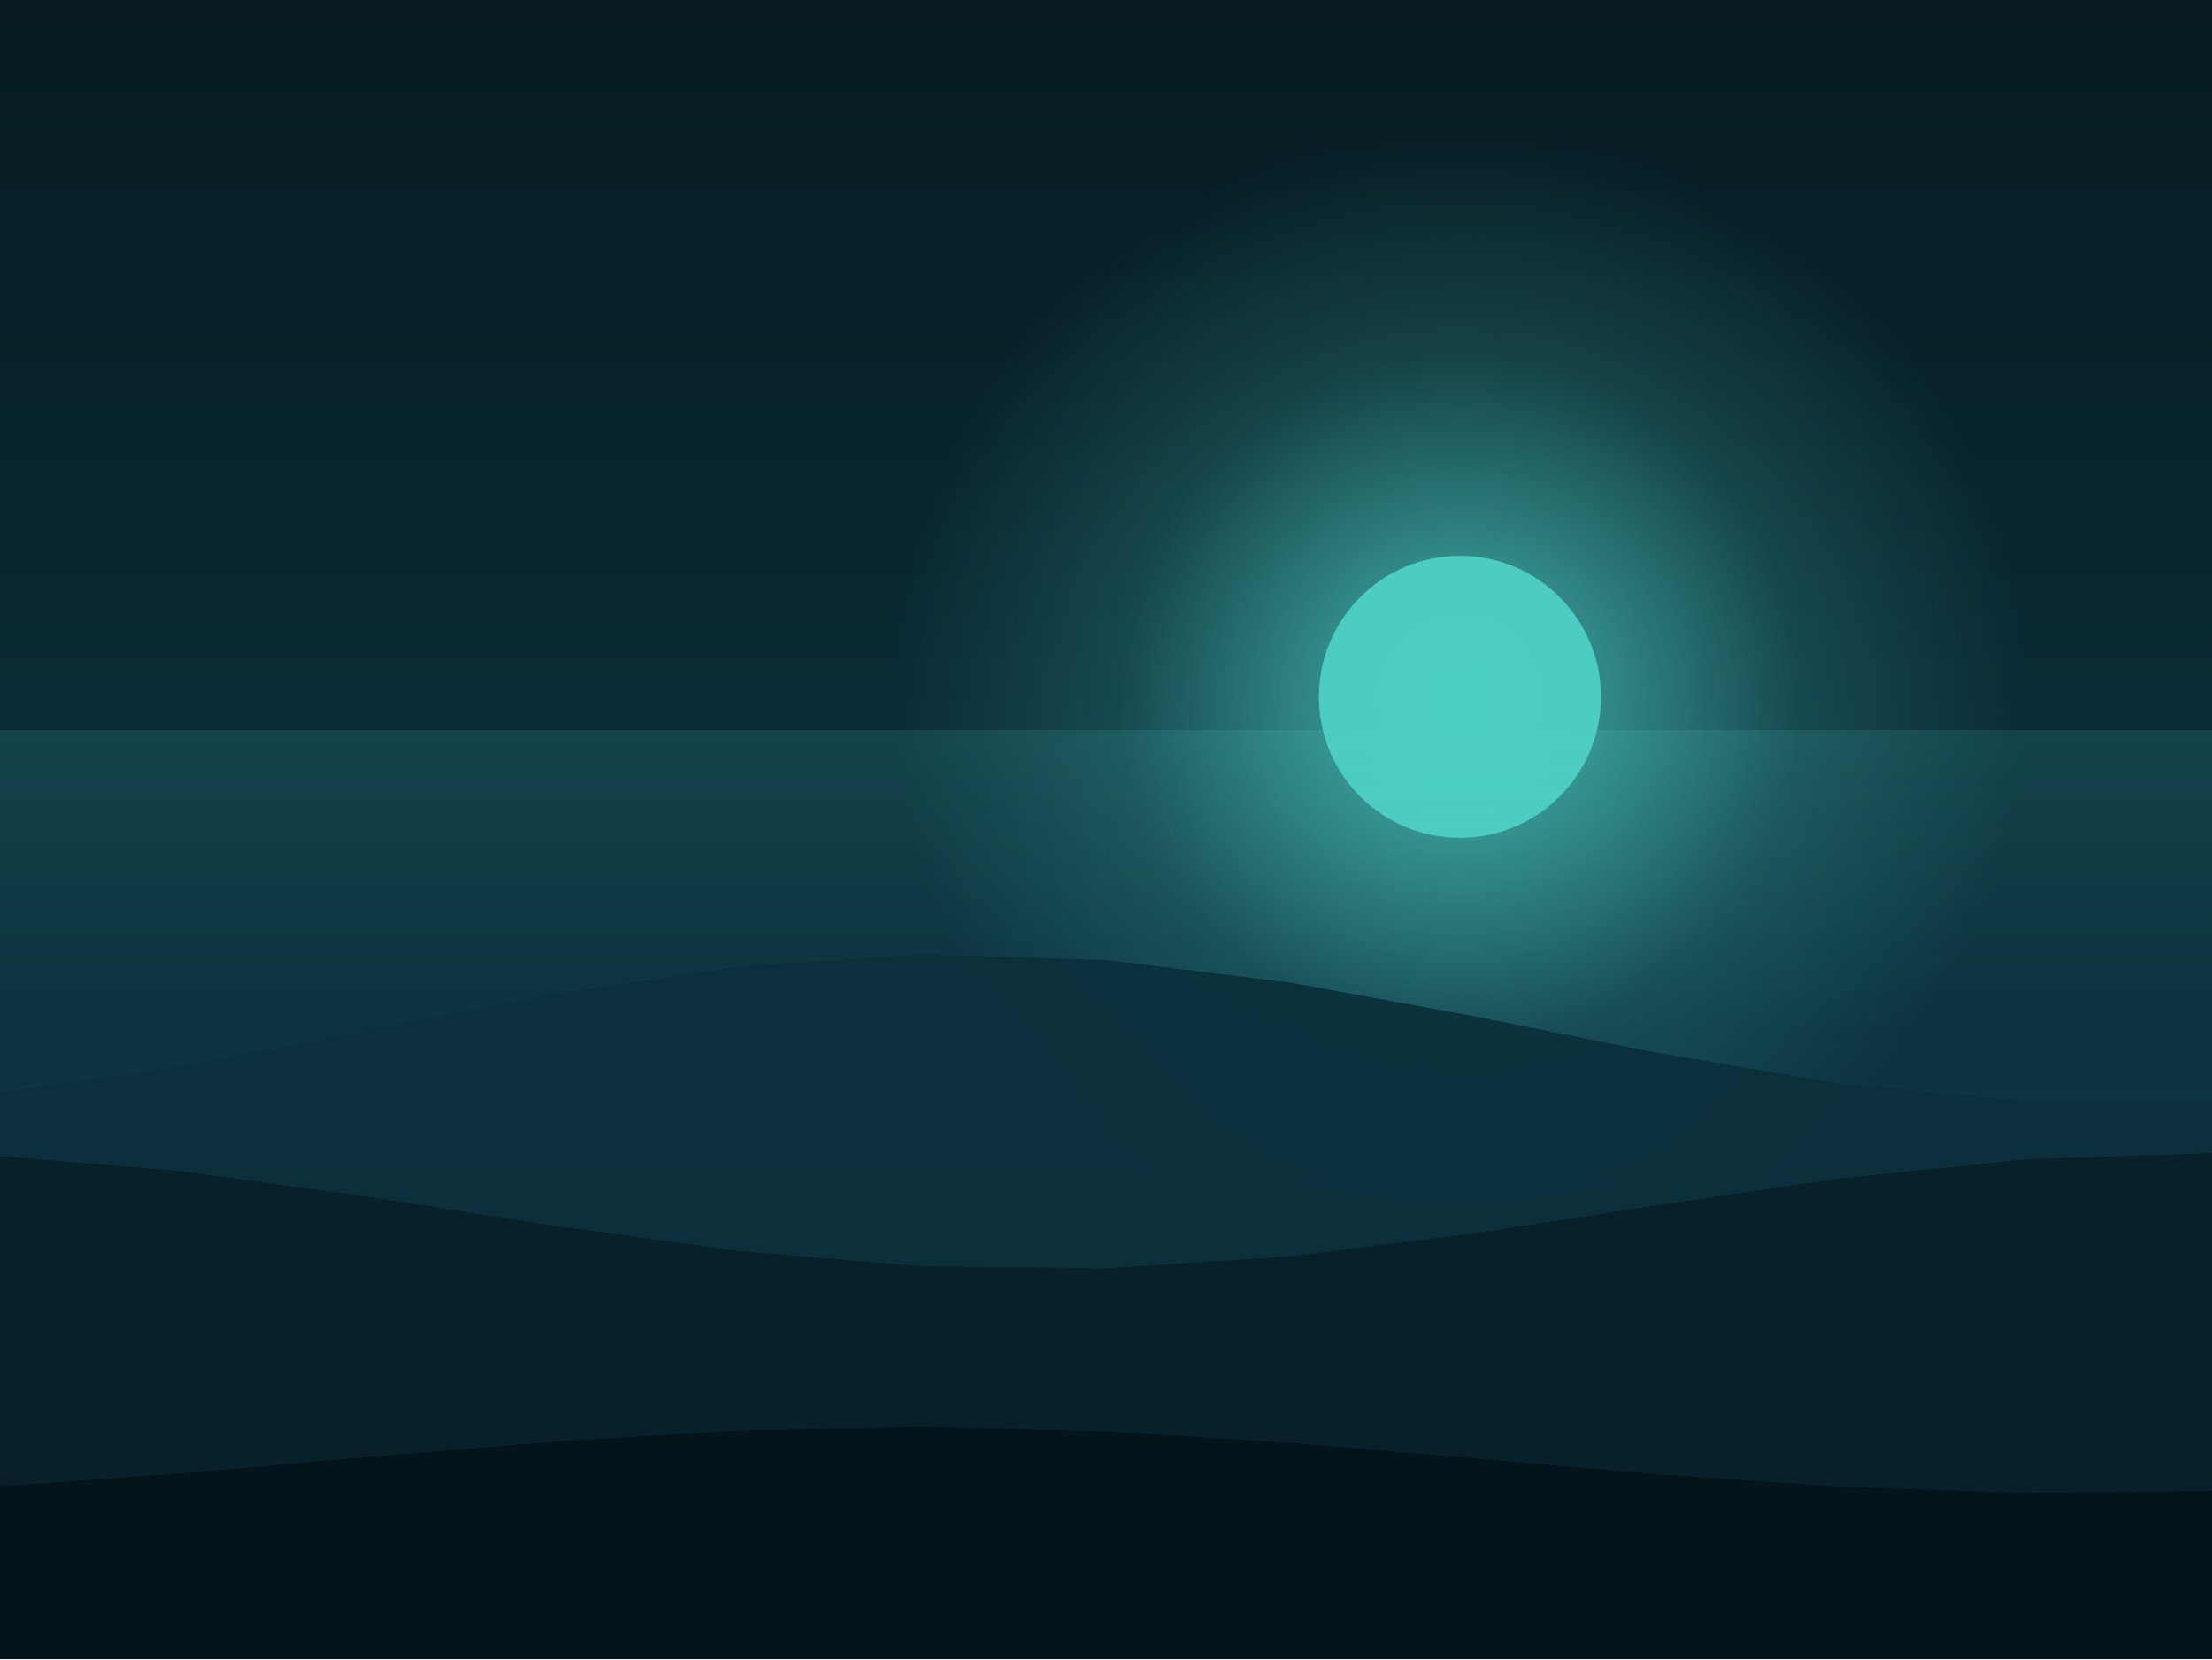
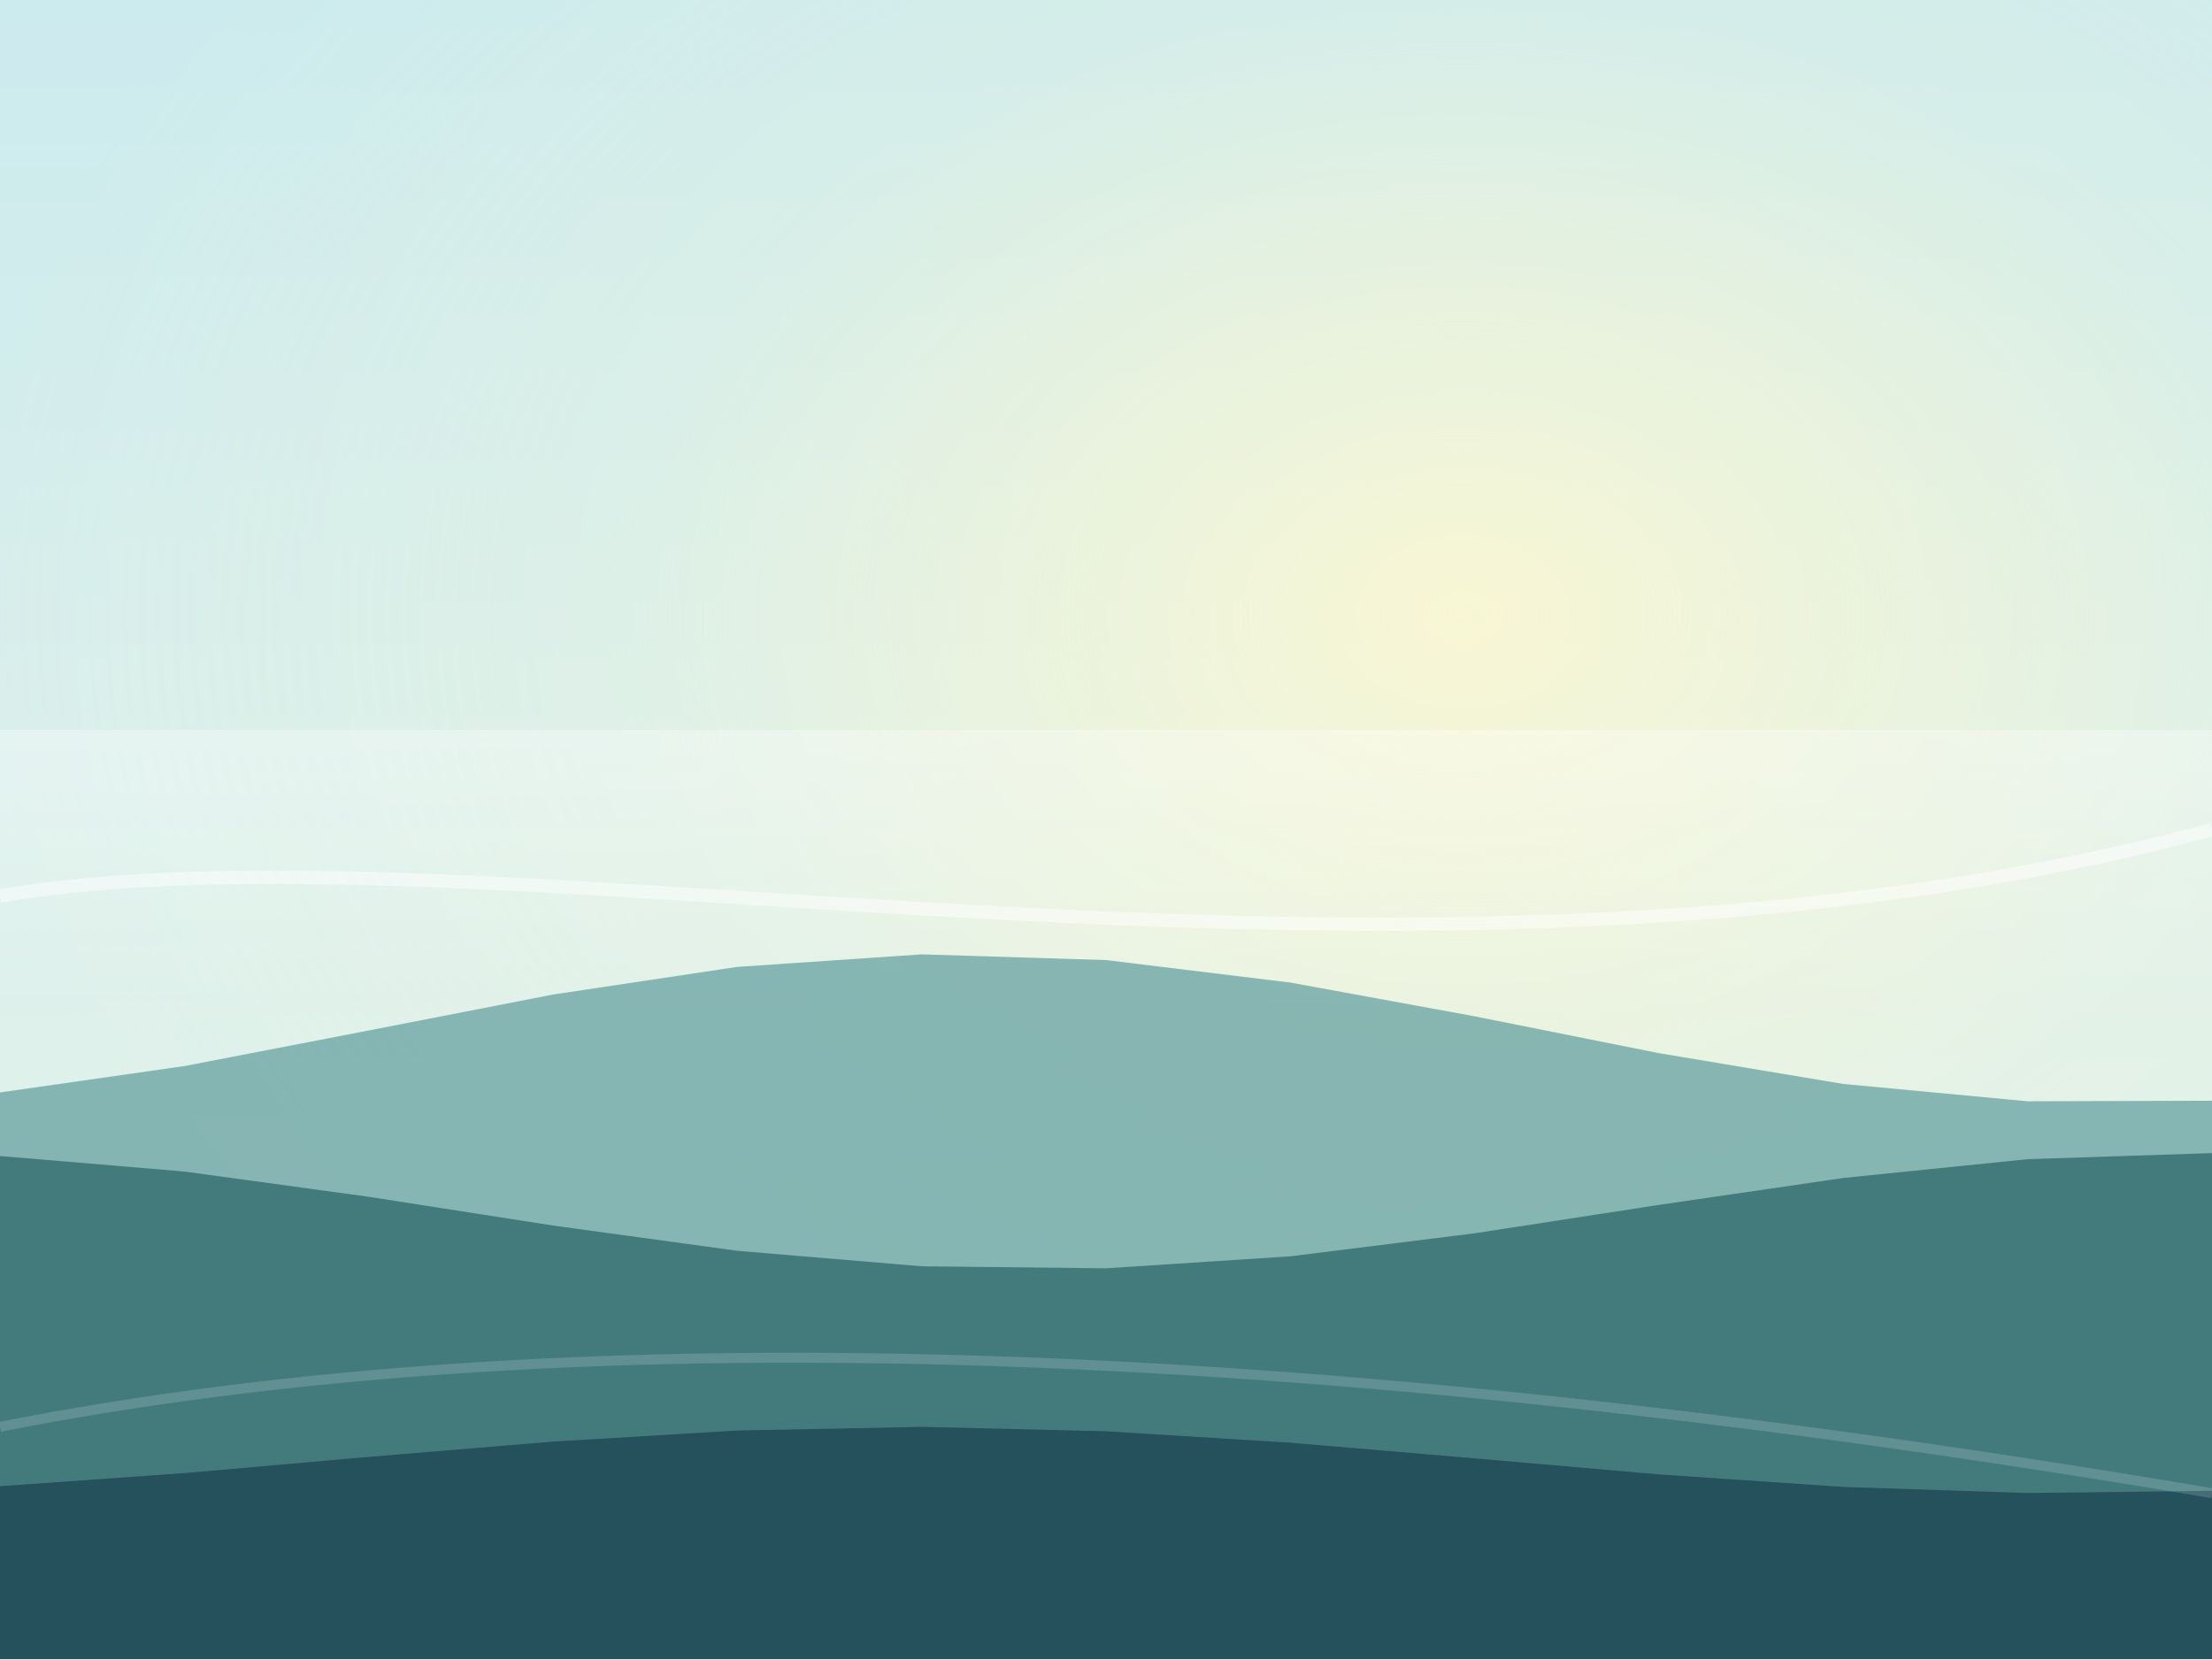
<svg xmlns="http://www.w3.org/2000/svg" viewBox="0 0 1200 900" width="1200" height="900" role="img" aria-label="여행 사진 자리표시자">
  <defs>
    <linearGradient id="sky" x1="0" y1="0" x2="0" y2="1">
-       <stop offset="0%" stop-color="#061a20" />
-       <stop offset="100%" stop-color="#0f4152" />
+       <stop offset="0%" stop-color="#ccebee" />
+       <stop offset="100%" stop-color="#e9f4e9" />
    </linearGradient>
-     <radialGradient id="glow" cx="50%" cy="50%" r="50%">
-       <stop offset="0%" stop-color="#4fd1c5" stop-opacity="0.85" />
-       <stop offset="60%" stop-color="#4fd1c5" stop-opacity="0.18" />
-       <stop offset="100%" stop-color="#4fd1c5" stop-opacity="0" />
+     <radialGradient id="glow" cx="66%" cy="37%" r="68%">
+       <stop offset="0%" stop-color="#fff8cf" stop-opacity="0.82" />
+       <stop offset="55%" stop-color="#fff8cf" stop-opacity="0.16" />
+       <stop offset="100%" stop-color="#fff8cf" stop-opacity="0" />
    </radialGradient>
    <linearGradient id="haze" x1="0" y1="0" x2="0" y2="1">
-       <stop offset="0%" stop-color="#4fd1c5" stop-opacity="0.14" />
-       <stop offset="100%" stop-color="#4fd1c5" stop-opacity="0" />
+       <stop offset="0%" stop-color="#ffffff" stop-opacity="0.3" />
+       <stop offset="100%" stop-color="#ffffff" stop-opacity="0" />
    </linearGradient>
  </defs>
  <rect width="1200" height="900" fill="url(#sky)" />
-   <circle cx="792.0" cy="378.0" r="306.0" fill="url(#glow)" />
-   <circle cx="792.0" cy="378.0" r="76.5" fill="#4fd1c5" opacity="0.92" />
+   <rect width="1200" height="900" fill="url(#glow)" />
  <rect y="396.0" width="1200" height="162.0" fill="url(#haze)" />
-   <polygon points="0.0,592.6 100.0,578.3 200.0,559.0 300.0,539.5 400.0,524.5 500.0,517.7 600.0,520.8 700.0,533.0 800.0,551.3 900.0,571.3 1000.0,588.0 1100.0,597.4 1200.0,597.1 1200,900 0,900" fill="#0a2f3c" opacity="0.95" />
-   <polygon points="0.0,627.1 100.0,635.5 200.0,649.2 300.0,664.8 400.0,678.5 500.0,686.9 600.0,688.0 700.0,681.5 800.0,669.0 900.0,653.6 1000.0,639.0 1100.0,628.8 1200.0,625.5 1200,900 0,900" fill="#07202a" />
-   <polygon points="0.0,806.2 100.0,799.1 200.0,790.3 300.0,782.0 400.0,776.0 500.0,774.0 600.0,776.4 700.0,782.6 800.0,791.1 900.0,799.8 1000.0,806.6 1100.0,809.9 1200.0,808.7 1200,900 0,900" fill="#04141b" />
+   <path d="M0 486.0 C 264.0 441.0, 768.0 567.0, 1200 450.0" fill="none" stroke="#ffffff" stroke-opacity="0.48" stroke-width="7.2" />
+   <polygon points="0.0,592.6 100.0,578.3 200.0,559.0 300.0,539.5 400.0,524.5 500.0,517.7 600.0,520.8 700.0,533.0 800.0,551.3 900.0,571.3 1000.0,588.0 1100.0,597.4 1200.0,597.1 1200,900 0,900" fill="#71a8a7" opacity="0.82" />
+   <polygon points="0.0,627.1 100.0,635.5 200.0,649.2 300.0,664.8 400.0,678.5 500.0,686.9 600.0,688.0 700.0,681.5 800.0,669.0 900.0,653.6 1000.0,639.0 1100.0,628.8 1200.0,625.5 1200,900 0,900" fill="#437b7c" />
+   <polygon points="0.0,806.2 100.0,799.1 200.0,790.3 300.0,782.0 400.0,776.0 500.0,774.0 600.0,776.4 700.0,782.6 800.0,791.1 900.0,799.8 1000.0,806.6 1100.0,809.9 1200.0,808.7 1200,900 0,900" fill="#24515b" />
+   <path d="M0 774.0 Q 456.0 684.0 1200 810.0" fill="none" stroke="#ffffff" stroke-opacity="0.16" stroke-width="5.4" />
</svg>
